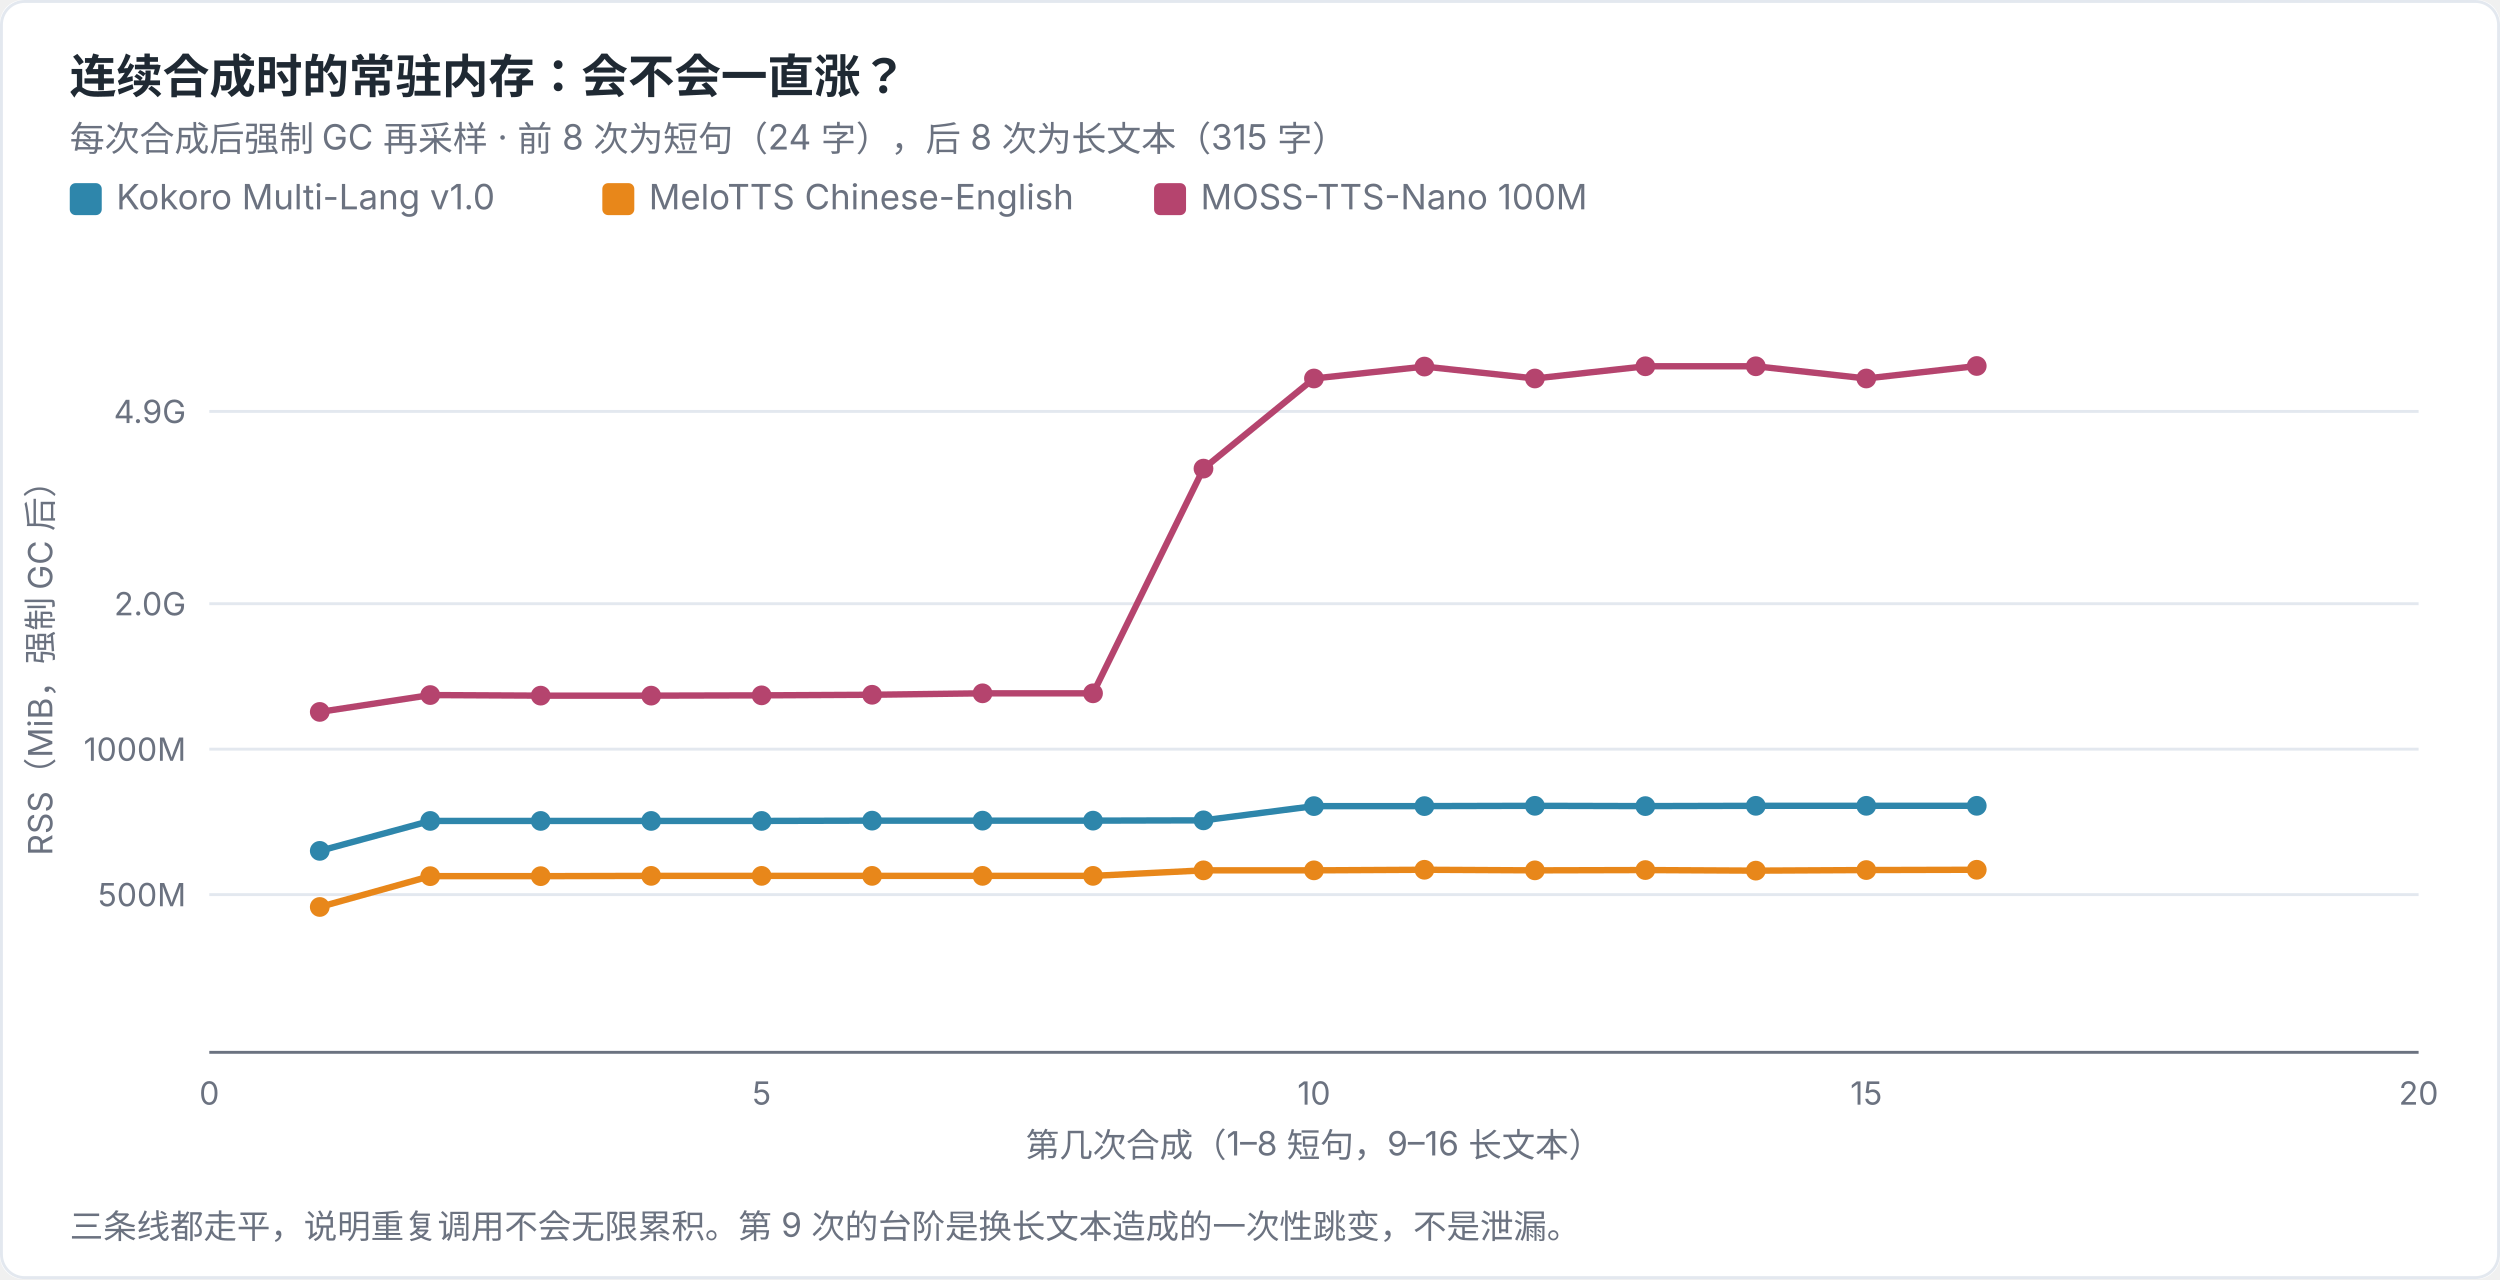
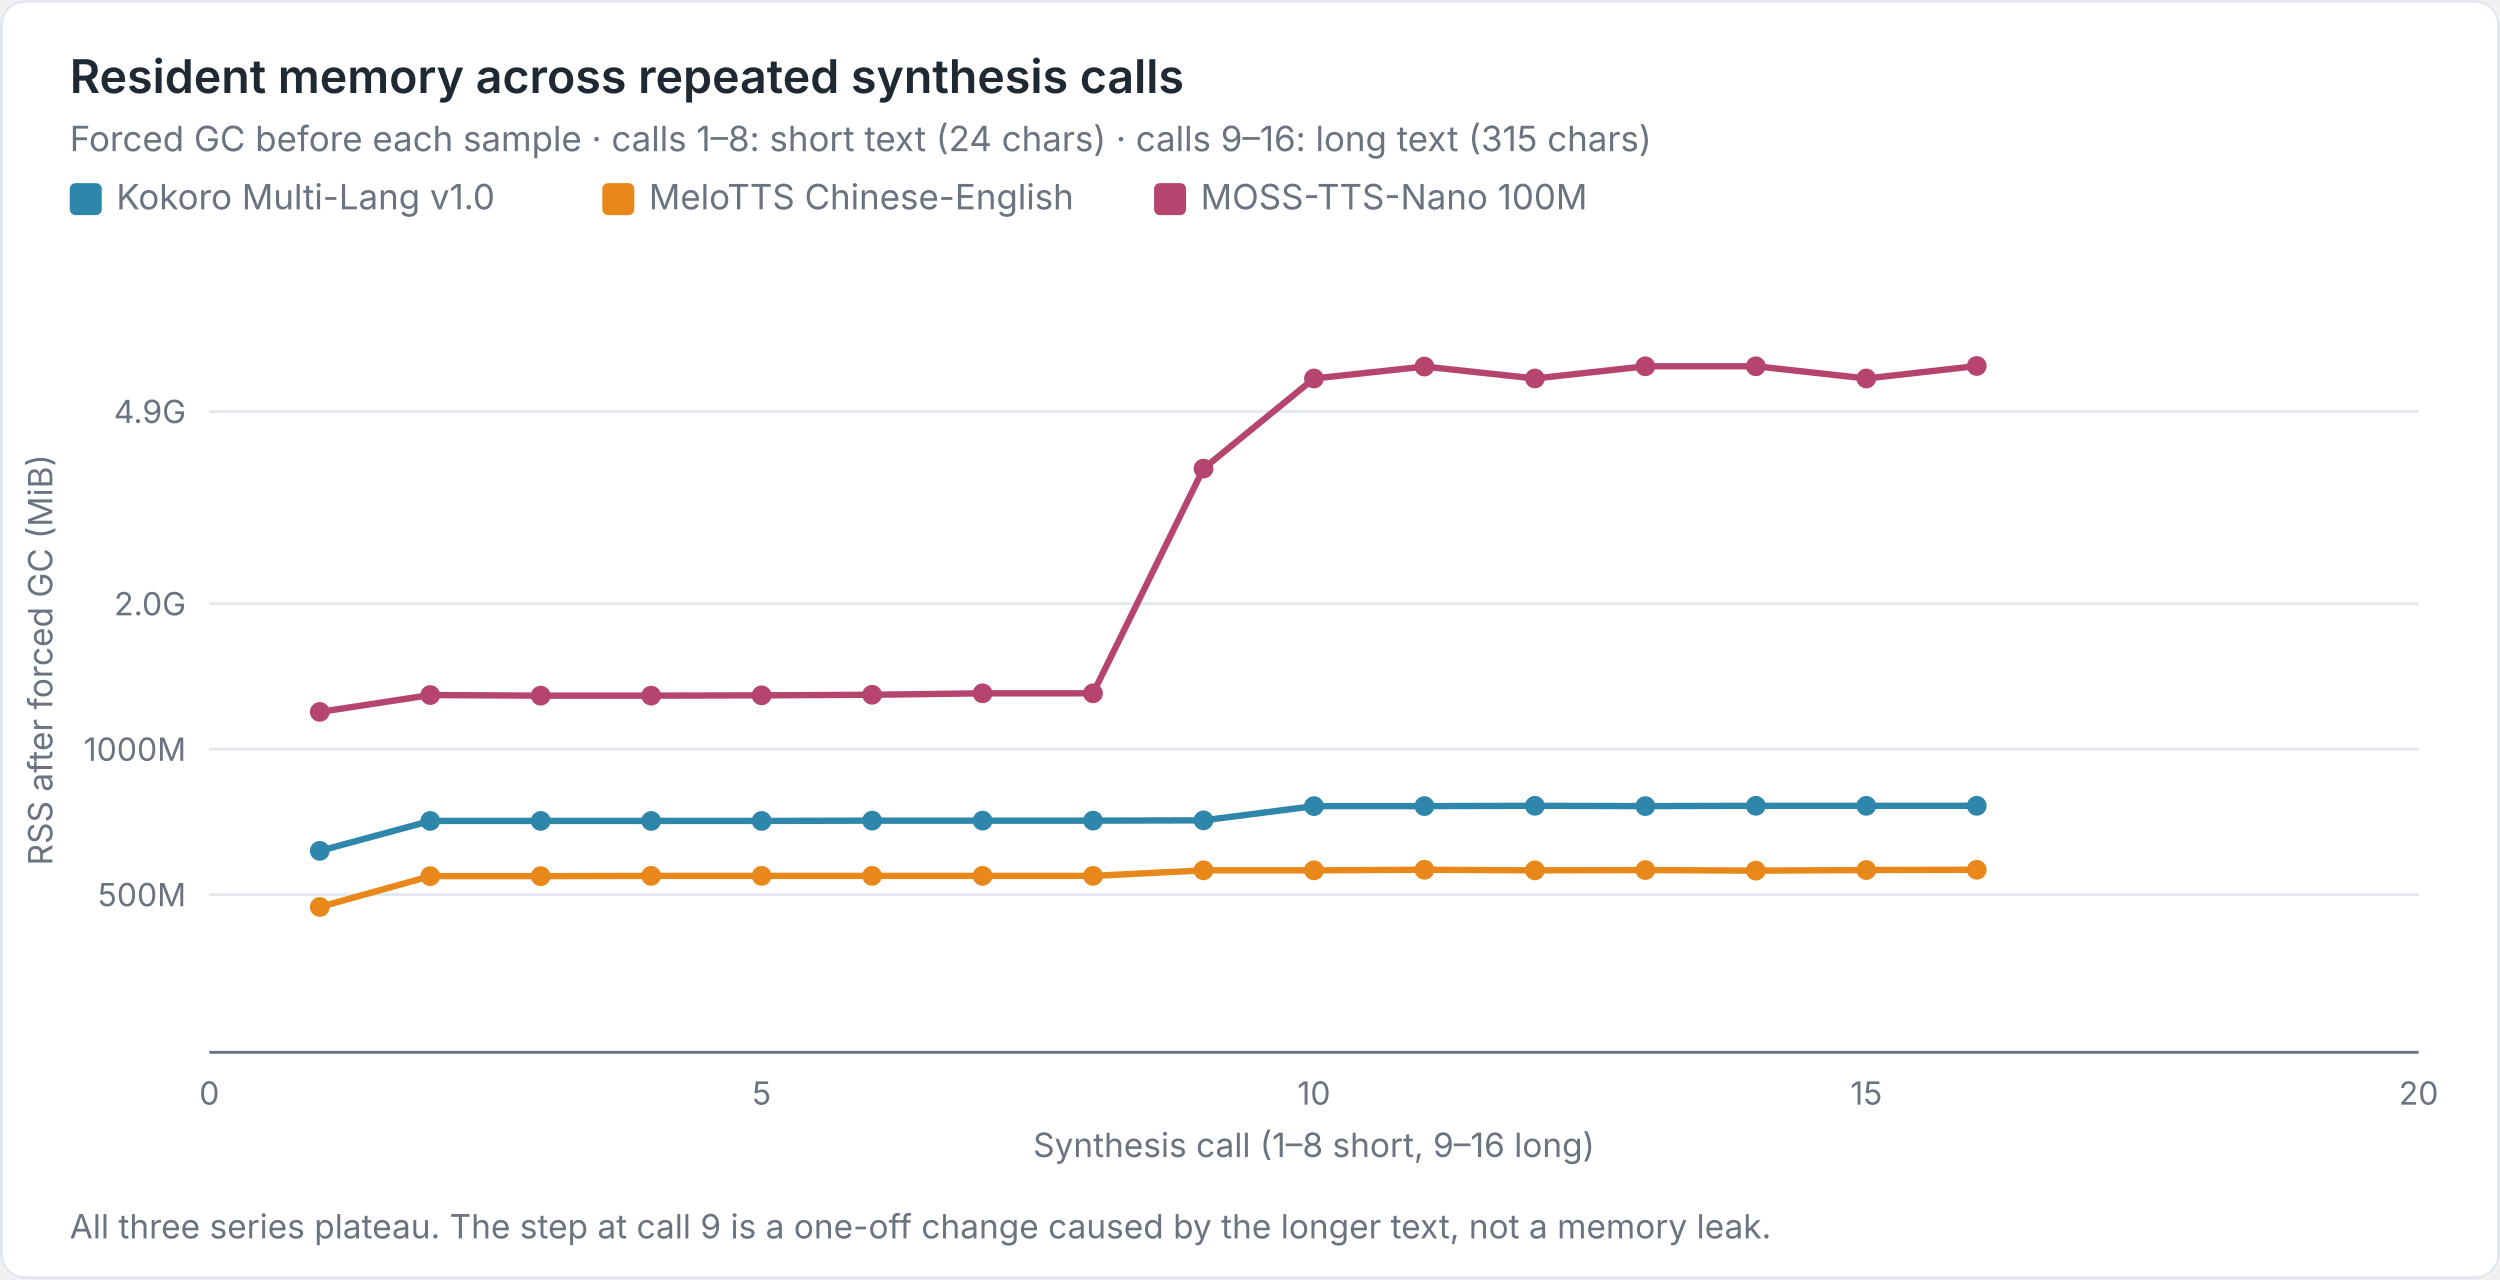
<svg xmlns="http://www.w3.org/2000/svg" width="860" height="440" viewBox="0 0 860 440" role="img">
  <rect width="860" height="440" fill="#FFFFFF" rx="8" />
  <rect x="0.5" y="0.5" width="859" height="439" fill="none" stroke="#E3E8EF" rx="8" />
-   <text x="24" y="32" font-family="-apple-system, BlinkMacSystemFont, 'Segoe UI', 'Noto Sans SC', 'Microsoft YaHei', sans-serif" font-size="16" fill="#1F2933" text-anchor="start" font-weight="600">连续合成时的常驻内存：会不会一直涨？</text>
-   <text x="24" y="52" font-family="-apple-system, BlinkMacSystemFont, 'Segoe UI', 'Noto Sans SC', 'Microsoft YaHei', sans-serif" font-size="12" fill="#6B7280" text-anchor="start" font-weight="400">每次合成后强制 GC 再采样 · 前 8 次为短句（24 字），后 8 次为长文本（315 字）</text>
+   <text x="24" y="32" font-family="-apple-system, BlinkMacSystemFont, 'Segoe UI', 'Noto Sans SC', 'Microsoft YaHei', sans-serif" font-size="16" fill="#1F2933" text-anchor="start" font-weight="600">Resident memory across repeated synthesis calls</text>
+   <text x="24" y="52" font-family="-apple-system, BlinkMacSystemFont, 'Segoe UI', 'Noto Sans SC', 'Microsoft YaHei', sans-serif" font-size="12" fill="#6B7280" text-anchor="start" font-weight="400">Forced GC before each sample · calls 1–8: short text (24 chars) · calls 9–16: long text (315 chars)</text>
  <rect x="24.0" y="63" width="11" height="11" rx="2" fill="#2E86AB" />
  <text x="40" y="72" font-family="-apple-system, BlinkMacSystemFont, 'Segoe UI', 'Noto Sans SC', 'Microsoft YaHei', sans-serif" font-size="12" fill="#6B7280" text-anchor="start" font-weight="400">Kokoro Multi-Lang v1.0</text>
  <rect x="207.2" y="63" width="11" height="11" rx="2" fill="#E8871A" />
  <text x="223.2" y="72" font-family="-apple-system, BlinkMacSystemFont, 'Segoe UI', 'Noto Sans SC', 'Microsoft YaHei', sans-serif" font-size="12" fill="#6B7280" text-anchor="start" font-weight="400">MeloTTS Chinese-English</text>
  <rect x="397.0" y="63" width="11" height="11" rx="2" fill="#B5446E" />
  <text x="413" y="72" font-family="-apple-system, BlinkMacSystemFont, 'Segoe UI', 'Noto Sans SC', 'Microsoft YaHei', sans-serif" font-size="12" fill="#6B7280" text-anchor="start" font-weight="400">MOSS-TTS-Nano 100M</text>
  <line x1="72" y1="307.747" x2="832" y2="307.747" stroke="#E3E8EF" />
  <text x="64" y="311.747" font-family="-apple-system, BlinkMacSystemFont, 'Segoe UI', 'Noto Sans SC', 'Microsoft YaHei', sans-serif" font-size="11" fill="#6B7280" text-anchor="end" font-weight="400">500M</text>
  <line x1="72" y1="257.71" x2="832" y2="257.71" stroke="#E3E8EF" />
  <text x="64" y="261.71" font-family="-apple-system, BlinkMacSystemFont, 'Segoe UI', 'Noto Sans SC', 'Microsoft YaHei', sans-serif" font-size="11" fill="#6B7280" text-anchor="end" font-weight="400">1000M</text>
  <line x1="72" y1="207.674" x2="832" y2="207.674" stroke="#E3E8EF" />
  <text x="64" y="211.674" font-family="-apple-system, BlinkMacSystemFont, 'Segoe UI', 'Noto Sans SC', 'Microsoft YaHei', sans-serif" font-size="11" fill="#6B7280" text-anchor="end" font-weight="400">2.0G</text>
  <line x1="72" y1="141.53" x2="832" y2="141.53" stroke="#E3E8EF" />
  <text x="64" y="145.53" font-family="-apple-system, BlinkMacSystemFont, 'Segoe UI', 'Noto Sans SC', 'Microsoft YaHei', sans-serif" font-size="11" fill="#6B7280" text-anchor="end" font-weight="400">4.9G</text>
  <text x="72" y="380" font-family="-apple-system, BlinkMacSystemFont, 'Segoe UI', 'Noto Sans SC', 'Microsoft YaHei', sans-serif" font-size="11" fill="#6B7280" text-anchor="middle" font-weight="400">0</text>
  <text x="262" y="380" font-family="-apple-system, BlinkMacSystemFont, 'Segoe UI', 'Noto Sans SC', 'Microsoft YaHei', sans-serif" font-size="11" fill="#6B7280" text-anchor="middle" font-weight="400">5</text>
  <text x="452" y="380" font-family="-apple-system, BlinkMacSystemFont, 'Segoe UI', 'Noto Sans SC', 'Microsoft YaHei', sans-serif" font-size="11" fill="#6B7280" text-anchor="middle" font-weight="400">10</text>
  <text x="642" y="380" font-family="-apple-system, BlinkMacSystemFont, 'Segoe UI', 'Noto Sans SC', 'Microsoft YaHei', sans-serif" font-size="11" fill="#6B7280" text-anchor="middle" font-weight="400">15</text>
  <text x="832" y="380" font-family="-apple-system, BlinkMacSystemFont, 'Segoe UI', 'Noto Sans SC', 'Microsoft YaHei', sans-serif" font-size="11" fill="#6B7280" text-anchor="middle" font-weight="400">20</text>
-   <text x="18" y="227" font-family="-apple-system, BlinkMacSystemFont, 'Segoe UI', 'Noto Sans SC', 'Microsoft YaHei', sans-serif" font-size="11.5" fill="#6B7280" text-anchor="middle" font-weight="400" transform="rotate(-90 18 227)">RSS（MiB，强制 GC 后）</text>
-   <text x="452" y="398" font-family="-apple-system, BlinkMacSystemFont, 'Segoe UI', 'Noto Sans SC', 'Microsoft YaHei', sans-serif" font-size="11.5" fill="#6B7280" text-anchor="middle" font-weight="400">第几次合成（1–8 短句，9–16 长文本）</text>
+   <text x="18" y="227" font-family="-apple-system, BlinkMacSystemFont, 'Segoe UI', 'Noto Sans SC', 'Microsoft YaHei', sans-serif" font-size="11.5" fill="#6B7280" text-anchor="middle" font-weight="400" transform="rotate(-90 18 227)">RSS after forced GC (MiB)</text>
+   <text x="452" y="398" font-family="-apple-system, BlinkMacSystemFont, 'Segoe UI', 'Noto Sans SC', 'Microsoft YaHei', sans-serif" font-size="11.5" fill="#6B7280" text-anchor="middle" font-weight="400">Synthesis call (1–8 short, 9–16 long)</text>
  <path d="M110.0 292.7 L148.0 282.4 L186.0 282.4 L224.0 282.4 L262.0 282.4 L300.0 282.3 L338.0 282.3 L376.0 282.3 L414.0 282.2 L452.0 277.3 L490.0 277.3 L528.0 277.2 L566.0 277.3 L604.0 277.2 L642.0 277.2 L680.0 277.2" fill="none" stroke="#2E86AB" stroke-width="2.2" stroke-linejoin="round" />
  <circle cx="110.0" cy="292.7" r="3.4" fill="#2E86AB" />
  <circle cx="148.0" cy="282.4" r="3.4" fill="#2E86AB" />
  <circle cx="186.0" cy="282.4" r="3.4" fill="#2E86AB" />
  <circle cx="224.0" cy="282.4" r="3.4" fill="#2E86AB" />
  <circle cx="262.0" cy="282.4" r="3.4" fill="#2E86AB" />
  <circle cx="300.0" cy="282.3" r="3.4" fill="#2E86AB" />
  <circle cx="338.0" cy="282.3" r="3.4" fill="#2E86AB" />
  <circle cx="376.0" cy="282.3" r="3.4" fill="#2E86AB" />
  <circle cx="414.0" cy="282.2" r="3.4" fill="#2E86AB" />
  <circle cx="452.0" cy="277.3" r="3.4" fill="#2E86AB" />
  <circle cx="490.0" cy="277.3" r="3.4" fill="#2E86AB" />
  <circle cx="528.0" cy="277.2" r="3.4" fill="#2E86AB" />
  <circle cx="566.0" cy="277.3" r="3.4" fill="#2E86AB" />
  <circle cx="604.0" cy="277.2" r="3.4" fill="#2E86AB" />
  <circle cx="642.0" cy="277.2" r="3.4" fill="#2E86AB" />
  <circle cx="680.0" cy="277.2" r="3.4" fill="#2E86AB" />
  <path d="M110.0 312.0 L148.0 301.4 L186.0 301.4 L224.0 301.3 L262.0 301.3 L300.0 301.3 L338.0 301.3 L376.0 301.3 L414.0 299.4 L452.0 299.4 L490.0 299.2 L528.0 299.4 L566.0 299.3 L604.0 299.5 L642.0 299.3 L680.0 299.2" fill="none" stroke="#E8871A" stroke-width="2.2" stroke-linejoin="round" />
  <circle cx="110.0" cy="312.0" r="3.4" fill="#E8871A" />
  <circle cx="148.0" cy="301.4" r="3.4" fill="#E8871A" />
  <circle cx="186.0" cy="301.4" r="3.4" fill="#E8871A" />
  <circle cx="224.0" cy="301.3" r="3.4" fill="#E8871A" />
  <circle cx="262.0" cy="301.3" r="3.4" fill="#E8871A" />
  <circle cx="300.0" cy="301.3" r="3.4" fill="#E8871A" />
  <circle cx="338.0" cy="301.3" r="3.4" fill="#E8871A" />
  <circle cx="376.0" cy="301.3" r="3.4" fill="#E8871A" />
  <circle cx="414.0" cy="299.4" r="3.4" fill="#E8871A" />
  <circle cx="452.0" cy="299.4" r="3.4" fill="#E8871A" />
  <circle cx="490.0" cy="299.2" r="3.4" fill="#E8871A" />
  <circle cx="528.0" cy="299.4" r="3.4" fill="#E8871A" />
  <circle cx="566.0" cy="299.3" r="3.4" fill="#E8871A" />
  <circle cx="604.0" cy="299.5" r="3.4" fill="#E8871A" />
  <circle cx="642.0" cy="299.3" r="3.4" fill="#E8871A" />
  <circle cx="680.0" cy="299.2" r="3.4" fill="#E8871A" />
  <path d="M110.0 244.9 L148.0 239.1 L186.0 239.3 L224.0 239.3 L262.0 239.2 L300.0 239.0 L338.0 238.5 L376.0 238.5 L414.0 161.2 L452.0 130.2 L490.0 126.1 L528.0 130.2 L566.0 126.0 L604.0 126.0 L642.0 130.2 L680.0 125.9" fill="none" stroke="#B5446E" stroke-width="2.2" stroke-linejoin="round" />
  <circle cx="110.0" cy="244.9" r="3.4" fill="#B5446E" />
  <circle cx="148.0" cy="239.1" r="3.4" fill="#B5446E" />
  <circle cx="186.0" cy="239.3" r="3.4" fill="#B5446E" />
  <circle cx="224.0" cy="239.3" r="3.4" fill="#B5446E" />
  <circle cx="262.0" cy="239.2" r="3.4" fill="#B5446E" />
  <circle cx="300.0" cy="239.0" r="3.4" fill="#B5446E" />
  <circle cx="338.0" cy="238.5" r="3.4" fill="#B5446E" />
  <circle cx="376.0" cy="238.5" r="3.4" fill="#B5446E" />
  <circle cx="414.0" cy="161.2" r="3.4" fill="#B5446E" />
  <circle cx="452.0" cy="130.2" r="3.4" fill="#B5446E" />
  <circle cx="490.0" cy="126.1" r="3.4" fill="#B5446E" />
  <circle cx="528.0" cy="130.2" r="3.4" fill="#B5446E" />
  <circle cx="566.0" cy="126.0" r="3.4" fill="#B5446E" />
  <circle cx="604.0" cy="126.0" r="3.4" fill="#B5446E" />
  <circle cx="642.0" cy="130.2" r="3.4" fill="#B5446E" />
  <circle cx="680.0" cy="125.9" r="3.4" fill="#B5446E" />
  <line x1="72" y1="362" x2="832" y2="362" stroke="#6B7280" />
-   <text x="24" y="426" font-family="-apple-system, BlinkMacSystemFont, 'Segoe UI', 'Noto Sans SC', 'Microsoft YaHei', sans-serif" font-size="11.5" fill="#6B7280" text-anchor="start" font-weight="400">三条线都走平，说明重复调用不会无限累积。第 9 次的台阶是换长文本造成的一次性跳变，不是泄漏。</text>
+   <text x="24" y="426" font-family="-apple-system, BlinkMacSystemFont, 'Segoe UI', 'Noto Sans SC', 'Microsoft YaHei', sans-serif" font-size="11.5" fill="#6B7280" text-anchor="start" font-weight="400">All three series plateau. The step at call 9 is a one-off change caused by the longer text, not a memory leak.</text>
</svg>
